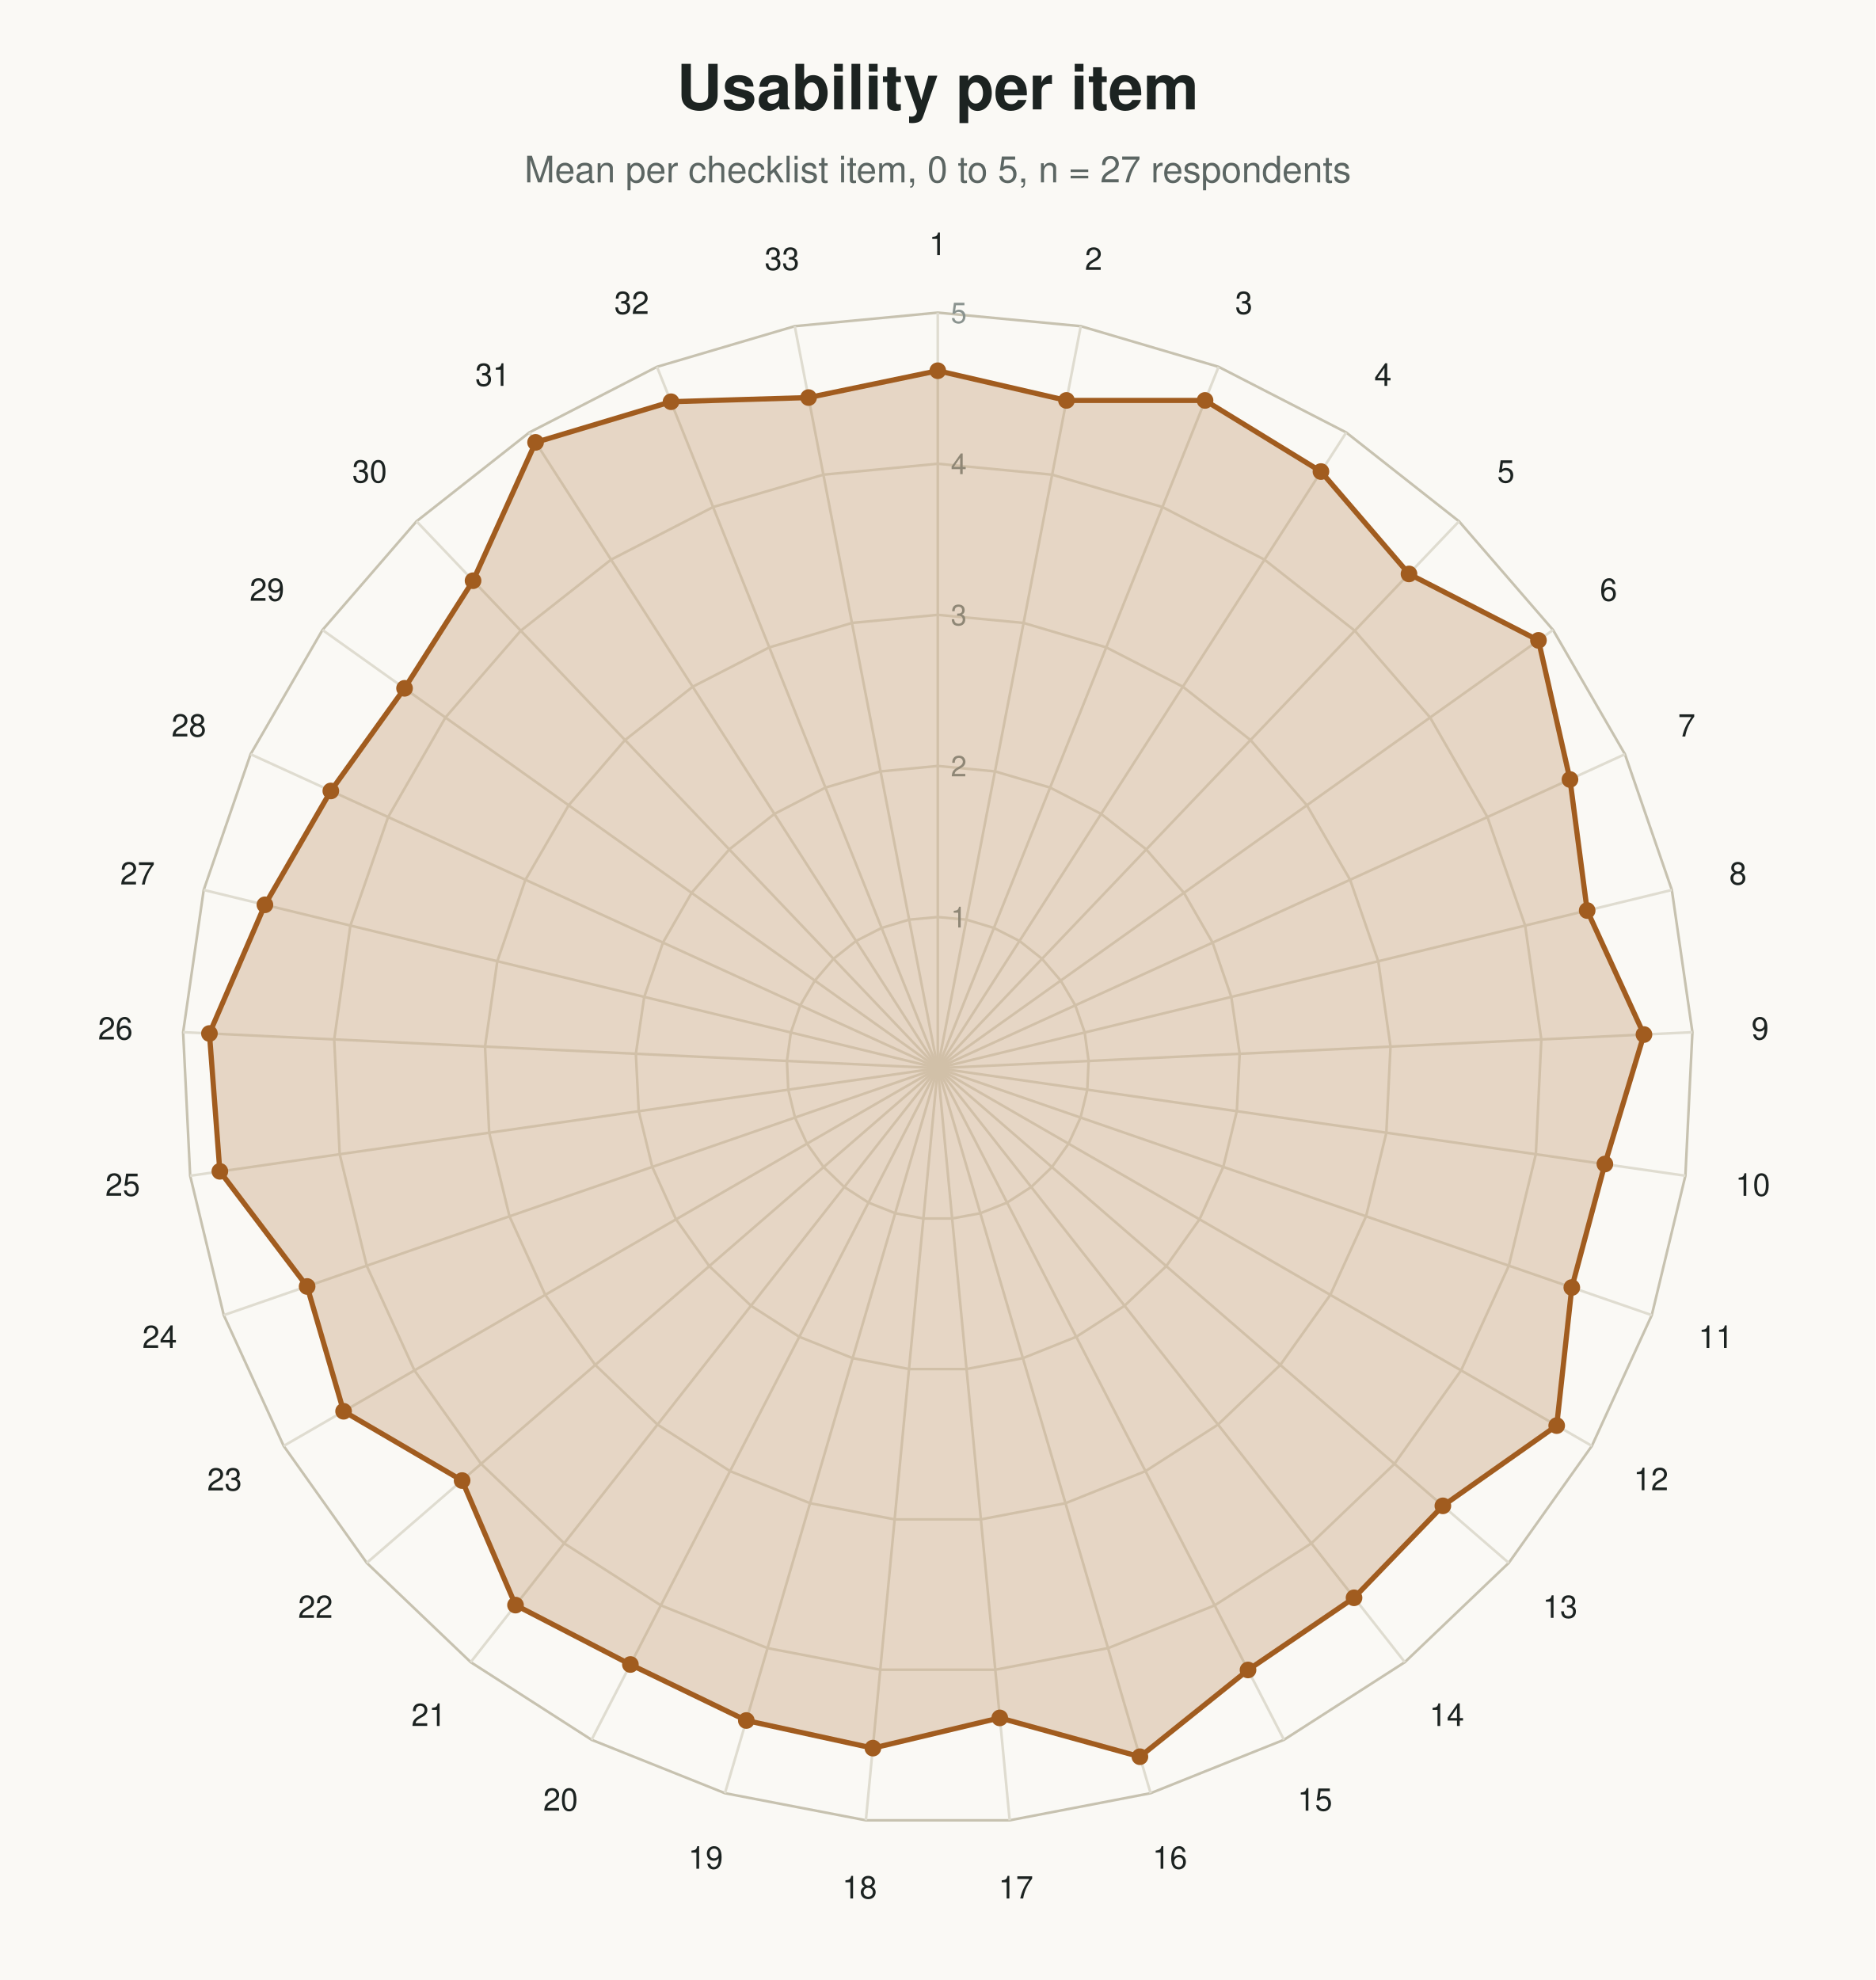
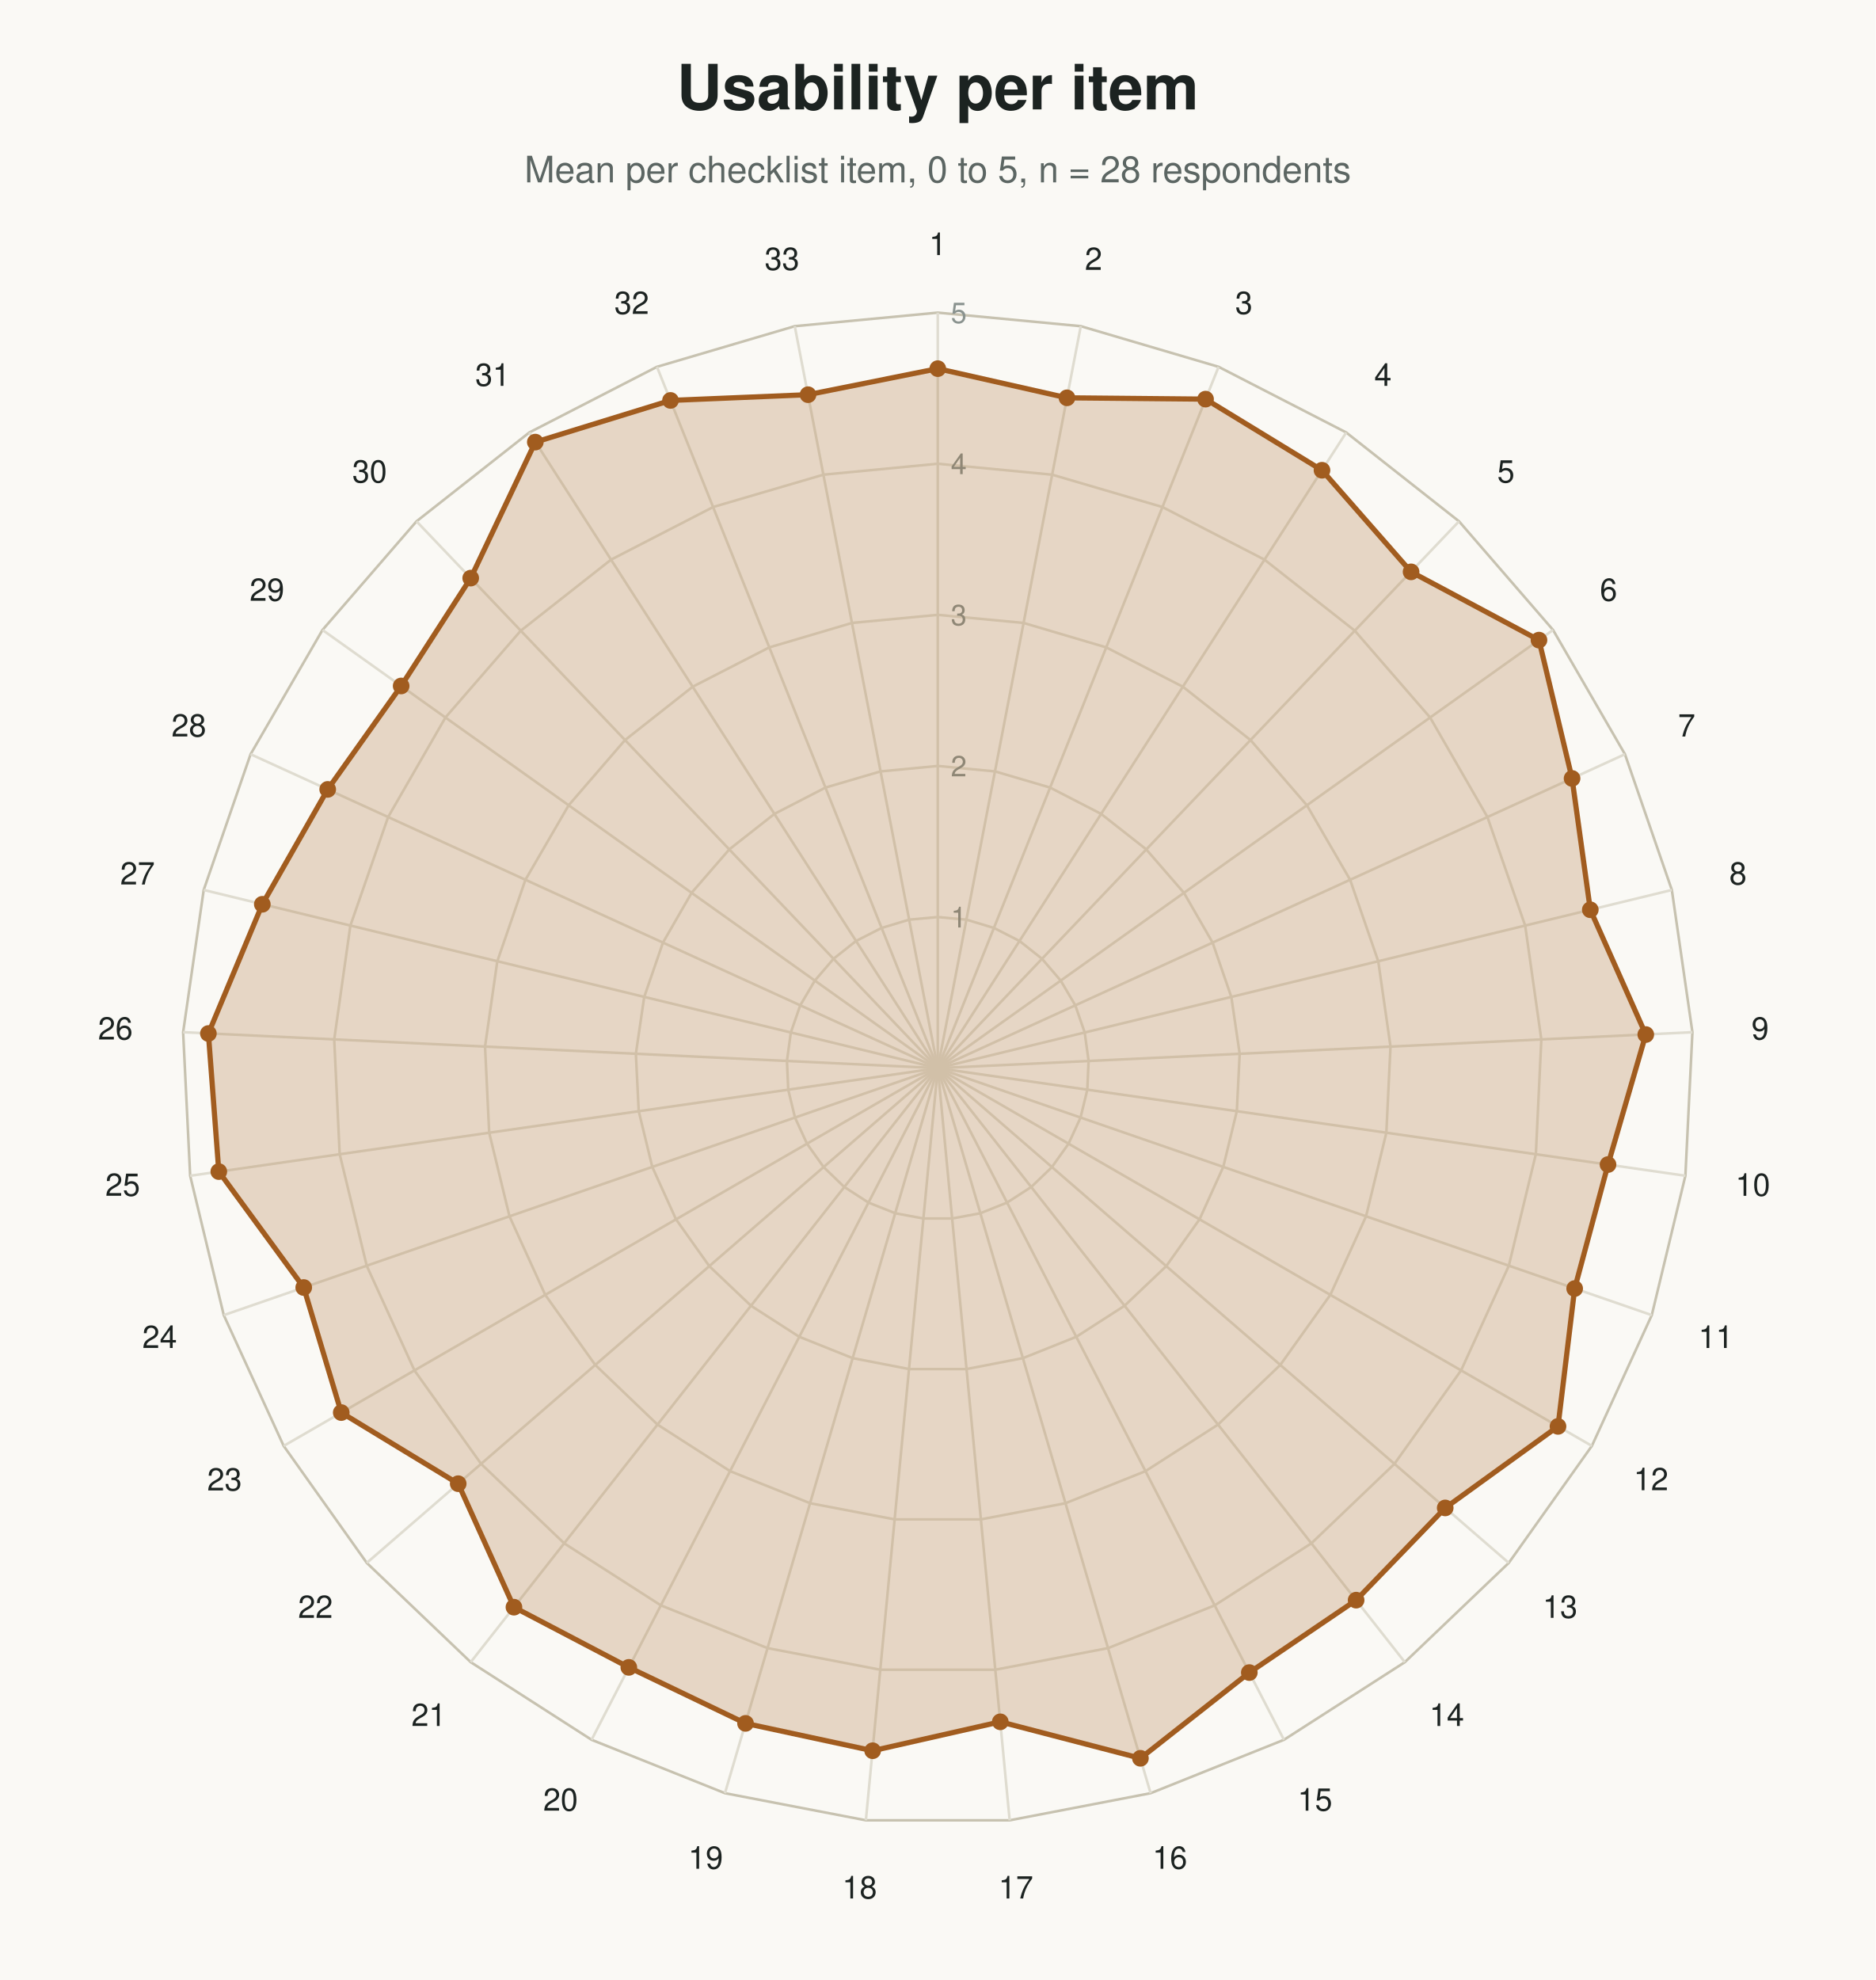
<svg xmlns="http://www.w3.org/2000/svg" viewBox="0 0 720 760" width="720" height="760" font-family="IBM Plex Sans, Segoe UI, Helvetica, Arial, sans-serif">
  <rect width="720" height="760" fill="#faf9f5" />
  <text x="360.0" y="42" text-anchor="middle" font-size="24" font-weight="600" fill="#1c2321">Usability per item</text>
-   <text x="360.0" y="70" text-anchor="middle" font-size="14" fill="#5c6663">Mean per checklist item, 0 to 5, n = 27 respondents</text>
+   <text x="360.0" y="70" text-anchor="middle" font-size="14" fill="#5c6663">Mean per checklist item, 0 to 5, n = 28 respondents</text>
  <polygon points="360.0,352.0 371.0,353.0 381.6,356.2 391.4,361.2 400.0,368.0 407.2,376.4 412.8,385.9 416.4,396.3 417.9,407.2 417.4,418.3 414.8,429.0 410.2,439.0 403.8,448.0 395.9,455.6 386.6,461.6 376.3,465.7 365.5,467.7 354.5,467.7 343.7,465.7 333.4,461.6 324.1,455.6 316.2,448.0 309.8,439.0 305.2,429.0 302.6,418.3 302.1,407.2 303.6,396.3 307.2,385.9 312.8,376.4 320.0,368.0 328.6,361.2 338.4,356.2 349.0,353.0" fill="none" stroke="#dfdcd0" stroke-width="1" />
  <text x="365.0" y="356.0" font-size="11" fill="#8a938f">1</text>
  <polygon points="360.0,294.0 382.0,296.1 403.1,302.3 422.7,312.4 440.0,326.0 454.5,342.7 465.5,361.8 472.7,382.7 475.9,404.5 474.8,426.5 469.6,447.9 460.5,468.0 447.7,486.0 431.7,501.2 413.2,513.1 392.7,521.3 371.0,525.5 349.0,525.5 327.3,521.3 306.8,513.1 288.3,501.2 272.3,486.0 259.5,468.0 250.4,447.9 245.2,426.5 244.1,404.5 247.3,382.7 254.5,361.8 265.5,342.7 280.0,326.0 297.3,312.4 316.9,302.3 338.0,296.1" fill="none" stroke="#dfdcd0" stroke-width="1" />
  <text x="365.0" y="298.0" font-size="11" fill="#8a938f">2</text>
  <polygon points="360.0,236.0 392.9,239.1 424.7,248.5 454.1,263.6 480.1,284.1 501.7,309.1 518.3,337.7 529.1,369.0 533.8,401.7 532.2,434.8 524.4,466.9 510.7,497.0 491.5,523.9 467.6,546.8 439.7,564.7 409.0,577.0 376.5,583.2 343.5,583.2 311.0,577.0 280.3,564.7 252.4,546.8 228.5,523.9 209.3,497.0 195.6,466.9 187.8,434.8 186.2,401.7 190.9,369.0 201.7,337.7 218.3,309.1 239.9,284.1 265.9,263.6 295.3,248.5 327.1,239.1" fill="none" stroke="#dfdcd0" stroke-width="1" />
  <text x="365.0" y="240.0" font-size="11" fill="#8a938f">3</text>
  <polygon points="360.0,178.0 403.9,182.2 446.2,194.6 485.4,214.8 520.1,242.1 549.0,275.4 571.0,313.6 585.5,355.3 591.7,399.0 589.6,443.0 579.2,485.9 560.9,526.0 535.3,561.9 503.4,592.4 466.3,616.2 425.4,632.6 382.1,640.9 337.9,640.9 294.6,632.6 253.7,616.2 216.6,592.4 184.7,561.9 159.1,526.0 140.8,485.9 130.4,443.0 128.3,399.0 134.5,355.3 149.0,313.6 171.0,275.4 199.9,242.1 234.6,214.8 273.8,194.6 316.1,182.2" fill="none" stroke="#dfdcd0" stroke-width="1" />
  <text x="365.0" y="182.0" font-size="11" fill="#8a938f">4</text>
  <polygon points="360.0,120.0 414.9,125.2 467.8,140.8 516.8,166.0 560.1,200.1 596.2,241.8 623.8,289.5 641.8,341.6 649.7,396.2 647.0,451.3 634.1,504.8 611.1,555.0 579.2,599.9 539.3,638.0 492.9,667.8 441.7,688.3 387.6,698.7 332.4,698.7 278.3,688.3 227.1,667.8 180.7,638.0 140.8,599.9 108.9,555.0 85.9,504.8 73.0,451.3 70.3,396.2 78.2,341.6 96.2,289.5 123.8,241.8 159.9,200.1 203.2,166.0 252.2,140.8 305.1,125.2" fill="none" stroke="#c7c2b0" stroke-width="1" />
  <text x="365.0" y="124.0" font-size="11" fill="#8a938f">5</text>
  <line x1="360.0" y1="410" x2="360.0" y2="120.0" stroke="#dfdcd0" stroke-width="1" />
  <text x="360.0" y="97.9" text-anchor="middle" font-size="12" fill="#1c2321">1</text>
  <line x1="360.0" y1="410" x2="414.9" y2="125.2" stroke="#dfdcd0" stroke-width="1" />
  <text x="419.8" y="103.6" text-anchor="middle" font-size="12" fill="#1c2321">2</text>
  <line x1="360.0" y1="410" x2="467.8" y2="140.8" stroke="#dfdcd0" stroke-width="1" />
  <text x="477.5" y="120.5" text-anchor="middle" font-size="12" fill="#1c2321">3</text>
  <line x1="360.0" y1="410" x2="516.8" y2="166.0" stroke="#dfdcd0" stroke-width="1" />
  <text x="530.9" y="148.1" text-anchor="middle" font-size="12" fill="#1c2321">4</text>
  <line x1="360.0" y1="410" x2="560.1" y2="200.1" stroke="#dfdcd0" stroke-width="1" />
  <text x="578.1" y="185.2" text-anchor="middle" font-size="12" fill="#1c2321">5</text>
  <line x1="360.0" y1="410" x2="596.2" y2="241.8" stroke="#dfdcd0" stroke-width="1" />
  <text x="617.5" y="230.6" text-anchor="middle" font-size="12" fill="#1c2321">6</text>
  <line x1="360.0" y1="410" x2="623.8" y2="289.5" stroke="#dfdcd0" stroke-width="1" />
  <text x="647.5" y="282.7" text-anchor="middle" font-size="12" fill="#1c2321">7</text>
  <line x1="360.0" y1="410" x2="641.8" y2="341.6" stroke="#dfdcd0" stroke-width="1" />
  <text x="667.2" y="339.5" text-anchor="middle" font-size="12" fill="#1c2321">8</text>
  <line x1="360.0" y1="410" x2="649.7" y2="396.2" stroke="#dfdcd0" stroke-width="1" />
  <text x="675.7" y="399.0" text-anchor="middle" font-size="12" fill="#1c2321">9</text>
  <line x1="360.0" y1="410" x2="647.0" y2="451.3" stroke="#dfdcd0" stroke-width="1" />
  <text x="672.9" y="459.0" text-anchor="middle" font-size="12" fill="#1c2321">10</text>
  <line x1="360.0" y1="410" x2="634.1" y2="504.8" stroke="#dfdcd0" stroke-width="1" />
  <text x="658.7" y="517.4" text-anchor="middle" font-size="12" fill="#1c2321">11</text>
  <line x1="360.0" y1="410" x2="611.1" y2="555.0" stroke="#dfdcd0" stroke-width="1" />
  <text x="633.8" y="572.0" text-anchor="middle" font-size="12" fill="#1c2321">12</text>
  <line x1="360.0" y1="410" x2="579.2" y2="599.9" stroke="#dfdcd0" stroke-width="1" />
  <text x="598.9" y="621.0" text-anchor="middle" font-size="12" fill="#1c2321">13</text>
  <line x1="360.0" y1="410" x2="539.3" y2="638.0" stroke="#dfdcd0" stroke-width="1" />
  <text x="555.4" y="662.5" text-anchor="middle" font-size="12" fill="#1c2321">14</text>
  <line x1="360.0" y1="410" x2="492.9" y2="667.8" stroke="#dfdcd0" stroke-width="1" />
  <text x="504.8" y="695.0" text-anchor="middle" font-size="12" fill="#1c2321">15</text>
  <line x1="360.0" y1="410" x2="441.7" y2="688.3" stroke="#dfdcd0" stroke-width="1" />
  <text x="449.1" y="717.3" text-anchor="middle" font-size="12" fill="#1c2321">16</text>
  <line x1="360.0" y1="410" x2="387.6" y2="698.7" stroke="#dfdcd0" stroke-width="1" />
  <text x="390.0" y="728.7" text-anchor="middle" font-size="12" fill="#1c2321">17</text>
  <line x1="360.0" y1="410" x2="332.4" y2="698.7" stroke="#dfdcd0" stroke-width="1" />
  <text x="330.0" y="728.7" text-anchor="middle" font-size="12" fill="#1c2321">18</text>
  <line x1="360.0" y1="410" x2="278.3" y2="688.3" stroke="#dfdcd0" stroke-width="1" />
  <text x="270.9" y="717.3" text-anchor="middle" font-size="12" fill="#1c2321">19</text>
  <line x1="360.0" y1="410" x2="227.1" y2="667.8" stroke="#dfdcd0" stroke-width="1" />
  <text x="215.2" y="695.0" text-anchor="middle" font-size="12" fill="#1c2321">20</text>
  <line x1="360.0" y1="410" x2="180.7" y2="638.0" stroke="#dfdcd0" stroke-width="1" />
  <text x="164.6" y="662.5" text-anchor="middle" font-size="12" fill="#1c2321">21</text>
  <line x1="360.0" y1="410" x2="140.8" y2="599.9" stroke="#dfdcd0" stroke-width="1" />
  <text x="121.1" y="621.0" text-anchor="middle" font-size="12" fill="#1c2321">22</text>
  <line x1="360.0" y1="410" x2="108.9" y2="555.0" stroke="#dfdcd0" stroke-width="1" />
  <text x="86.2" y="572.1" text-anchor="middle" font-size="12" fill="#1c2321">23</text>
  <line x1="360.0" y1="410" x2="85.9" y2="504.8" stroke="#dfdcd0" stroke-width="1" />
  <text x="61.3" y="517.4" text-anchor="middle" font-size="12" fill="#1c2321">24</text>
  <line x1="360.0" y1="410" x2="73.0" y2="451.3" stroke="#dfdcd0" stroke-width="1" />
  <text x="47.1" y="459.0" text-anchor="middle" font-size="12" fill="#1c2321">25</text>
  <line x1="360.0" y1="410" x2="70.3" y2="396.2" stroke="#dfdcd0" stroke-width="1" />
  <text x="44.3" y="399.0" text-anchor="middle" font-size="12" fill="#1c2321">26</text>
  <line x1="360.0" y1="410" x2="78.2" y2="341.6" stroke="#dfdcd0" stroke-width="1" />
  <text x="52.8" y="339.5" text-anchor="middle" font-size="12" fill="#1c2321">27</text>
  <line x1="360.0" y1="410" x2="96.2" y2="289.5" stroke="#dfdcd0" stroke-width="1" />
  <text x="72.5" y="282.7" text-anchor="middle" font-size="12" fill="#1c2321">28</text>
  <line x1="360.0" y1="410" x2="123.8" y2="241.8" stroke="#dfdcd0" stroke-width="1" />
  <text x="102.5" y="230.6" text-anchor="middle" font-size="12" fill="#1c2321">29</text>
  <line x1="360.0" y1="410" x2="159.9" y2="200.1" stroke="#dfdcd0" stroke-width="1" />
  <text x="141.9" y="185.2" text-anchor="middle" font-size="12" fill="#1c2321">30</text>
  <line x1="360.0" y1="410" x2="203.2" y2="166.0" stroke="#dfdcd0" stroke-width="1" />
  <text x="189.1" y="148.1" text-anchor="middle" font-size="12" fill="#1c2321">31</text>
  <line x1="360.0" y1="410" x2="252.2" y2="140.8" stroke="#dfdcd0" stroke-width="1" />
  <text x="242.5" y="120.5" text-anchor="middle" font-size="12" fill="#1c2321">32</text>
  <line x1="360.0" y1="410" x2="305.1" y2="125.2" stroke="#dfdcd0" stroke-width="1" />
  <text x="300.2" y="103.6" text-anchor="middle" font-size="12" fill="#1c2321">33</text>
-   <polygon points="360.0,142.3 409.4,153.7 462.6,153.7 507.1,181.0 540.9,220.3 590.6,245.8 602.7,299.2 609.3,349.5 631.1,397.1 616.1,446.8 603.4,494.2 597.6,547.2 553.9,578.0 519.8,613.3 479.1,641.0 437.6,674.3 383.8,659.4 335.1,671.0 286.5,660.4 242.0,638.9 197.9,616.1 177.4,568.3 131.9,541.7 117.9,493.8 84.4,449.6 80.4,396.7 101.7,347.3 127.0,303.6 155.3,264.2 181.6,222.9 205.6,169.8 257.6,154.2 310.4,152.6" fill="#a15c1f" fill-opacity="0.22" stroke="#a15c1f" stroke-width="2" />
-   <circle cx="360.0" cy="142.3" r="3.2" fill="#a15c1f" />
-   <circle cx="409.4" cy="153.7" r="3.2" fill="#a15c1f" />
-   <circle cx="462.6" cy="153.7" r="3.2" fill="#a15c1f" />
-   <circle cx="507.1" cy="181.0" r="3.2" fill="#a15c1f" />
-   <circle cx="540.9" cy="220.3" r="3.2" fill="#a15c1f" />
-   <circle cx="590.6" cy="245.8" r="3.2" fill="#a15c1f" />
-   <circle cx="602.7" cy="299.2" r="3.2" fill="#a15c1f" />
-   <circle cx="609.3" cy="349.5" r="3.2" fill="#a15c1f" />
-   <circle cx="631.1" cy="397.1" r="3.2" fill="#a15c1f" />
-   <circle cx="616.1" cy="446.8" r="3.2" fill="#a15c1f" />
-   <circle cx="603.4" cy="494.2" r="3.2" fill="#a15c1f" />
-   <circle cx="597.6" cy="547.2" r="3.2" fill="#a15c1f" />
-   <circle cx="553.9" cy="578.0" r="3.2" fill="#a15c1f" />
-   <circle cx="519.8" cy="613.3" r="3.2" fill="#a15c1f" />
-   <circle cx="479.1" cy="641.0" r="3.2" fill="#a15c1f" />
-   <circle cx="437.6" cy="674.3" r="3.2" fill="#a15c1f" />
-   <circle cx="383.8" cy="659.4" r="3.2" fill="#a15c1f" />
-   <circle cx="335.1" cy="671.0" r="3.2" fill="#a15c1f" />
-   <circle cx="286.5" cy="660.4" r="3.2" fill="#a15c1f" />
-   <circle cx="242.0" cy="638.9" r="3.2" fill="#a15c1f" />
-   <circle cx="197.9" cy="616.1" r="3.2" fill="#a15c1f" />
-   <circle cx="177.4" cy="568.3" r="3.2" fill="#a15c1f" />
-   <circle cx="131.9" cy="541.7" r="3.2" fill="#a15c1f" />
-   <circle cx="117.9" cy="493.8" r="3.2" fill="#a15c1f" />
-   <circle cx="84.4" cy="449.6" r="3.2" fill="#a15c1f" />
-   <circle cx="80.4" cy="396.7" r="3.2" fill="#a15c1f" />
-   <circle cx="101.7" cy="347.3" r="3.2" fill="#a15c1f" />
-   <circle cx="127.0" cy="303.6" r="3.2" fill="#a15c1f" />
-   <circle cx="155.3" cy="264.2" r="3.2" fill="#a15c1f" />
-   <circle cx="181.6" cy="222.9" r="3.2" fill="#a15c1f" />
-   <circle cx="205.6" cy="169.8" r="3.2" fill="#a15c1f" />
-   <circle cx="257.6" cy="154.2" r="3.2" fill="#a15c1f" />
-   <circle cx="310.4" cy="152.6" r="3.2" fill="#a15c1f" />
+   <polygon points="360.0,141.5 409.6,152.7 462.8,153.2 507.5,180.5 541.7,219.5 590.8,245.7 603.5,298.8 610.5,349.2 631.8,397.1 617.3,447.0 604.5,494.6 598.1,547.5 554.8,578.8 520.6,614.2 479.6,642.0 437.8,674.9 384.0,660.9 335.0,672.0 286.2,661.5 241.4,640.0 197.3,616.9 175.9,569.5 131.0,542.2 116.6,494.2 84.0,449.7 80.0,396.7 100.7,347.1 125.8,303.0 154.0,263.3 180.7,221.9 205.5,169.7 257.4,153.7 310.2,151.5" fill="#a15c1f" fill-opacity="0.22" stroke="#a15c1f" stroke-width="2" />
+   <circle cx="360.0" cy="141.5" r="3.2" fill="#a15c1f" />
+   <circle cx="409.6" cy="152.7" r="3.2" fill="#a15c1f" />
+   <circle cx="462.8" cy="153.2" r="3.2" fill="#a15c1f" />
+   <circle cx="507.5" cy="180.5" r="3.2" fill="#a15c1f" />
+   <circle cx="541.7" cy="219.5" r="3.2" fill="#a15c1f" />
+   <circle cx="590.8" cy="245.7" r="3.2" fill="#a15c1f" />
+   <circle cx="603.5" cy="298.8" r="3.2" fill="#a15c1f" />
+   <circle cx="610.5" cy="349.2" r="3.2" fill="#a15c1f" />
+   <circle cx="631.8" cy="397.1" r="3.2" fill="#a15c1f" />
+   <circle cx="617.3" cy="447.0" r="3.2" fill="#a15c1f" />
+   <circle cx="604.5" cy="494.6" r="3.2" fill="#a15c1f" />
+   <circle cx="598.1" cy="547.5" r="3.2" fill="#a15c1f" />
+   <circle cx="554.8" cy="578.8" r="3.2" fill="#a15c1f" />
+   <circle cx="520.6" cy="614.2" r="3.2" fill="#a15c1f" />
+   <circle cx="479.6" cy="642.0" r="3.2" fill="#a15c1f" />
+   <circle cx="437.8" cy="674.9" r="3.2" fill="#a15c1f" />
+   <circle cx="384.0" cy="660.9" r="3.2" fill="#a15c1f" />
+   <circle cx="335.0" cy="672.0" r="3.2" fill="#a15c1f" />
+   <circle cx="286.2" cy="661.5" r="3.2" fill="#a15c1f" />
+   <circle cx="241.4" cy="640.0" r="3.2" fill="#a15c1f" />
+   <circle cx="197.3" cy="616.9" r="3.2" fill="#a15c1f" />
+   <circle cx="175.9" cy="569.5" r="3.2" fill="#a15c1f" />
+   <circle cx="131.0" cy="542.2" r="3.2" fill="#a15c1f" />
+   <circle cx="116.6" cy="494.2" r="3.2" fill="#a15c1f" />
+   <circle cx="84.0" cy="449.7" r="3.2" fill="#a15c1f" />
+   <circle cx="80.0" cy="396.7" r="3.2" fill="#a15c1f" />
+   <circle cx="100.7" cy="347.1" r="3.2" fill="#a15c1f" />
+   <circle cx="125.8" cy="303.0" r="3.2" fill="#a15c1f" />
+   <circle cx="154.0" cy="263.3" r="3.2" fill="#a15c1f" />
+   <circle cx="180.7" cy="221.9" r="3.2" fill="#a15c1f" />
+   <circle cx="205.5" cy="169.7" r="3.2" fill="#a15c1f" />
+   <circle cx="257.4" cy="153.7" r="3.2" fill="#a15c1f" />
+   <circle cx="310.2" cy="151.5" r="3.2" fill="#a15c1f" />
</svg>
